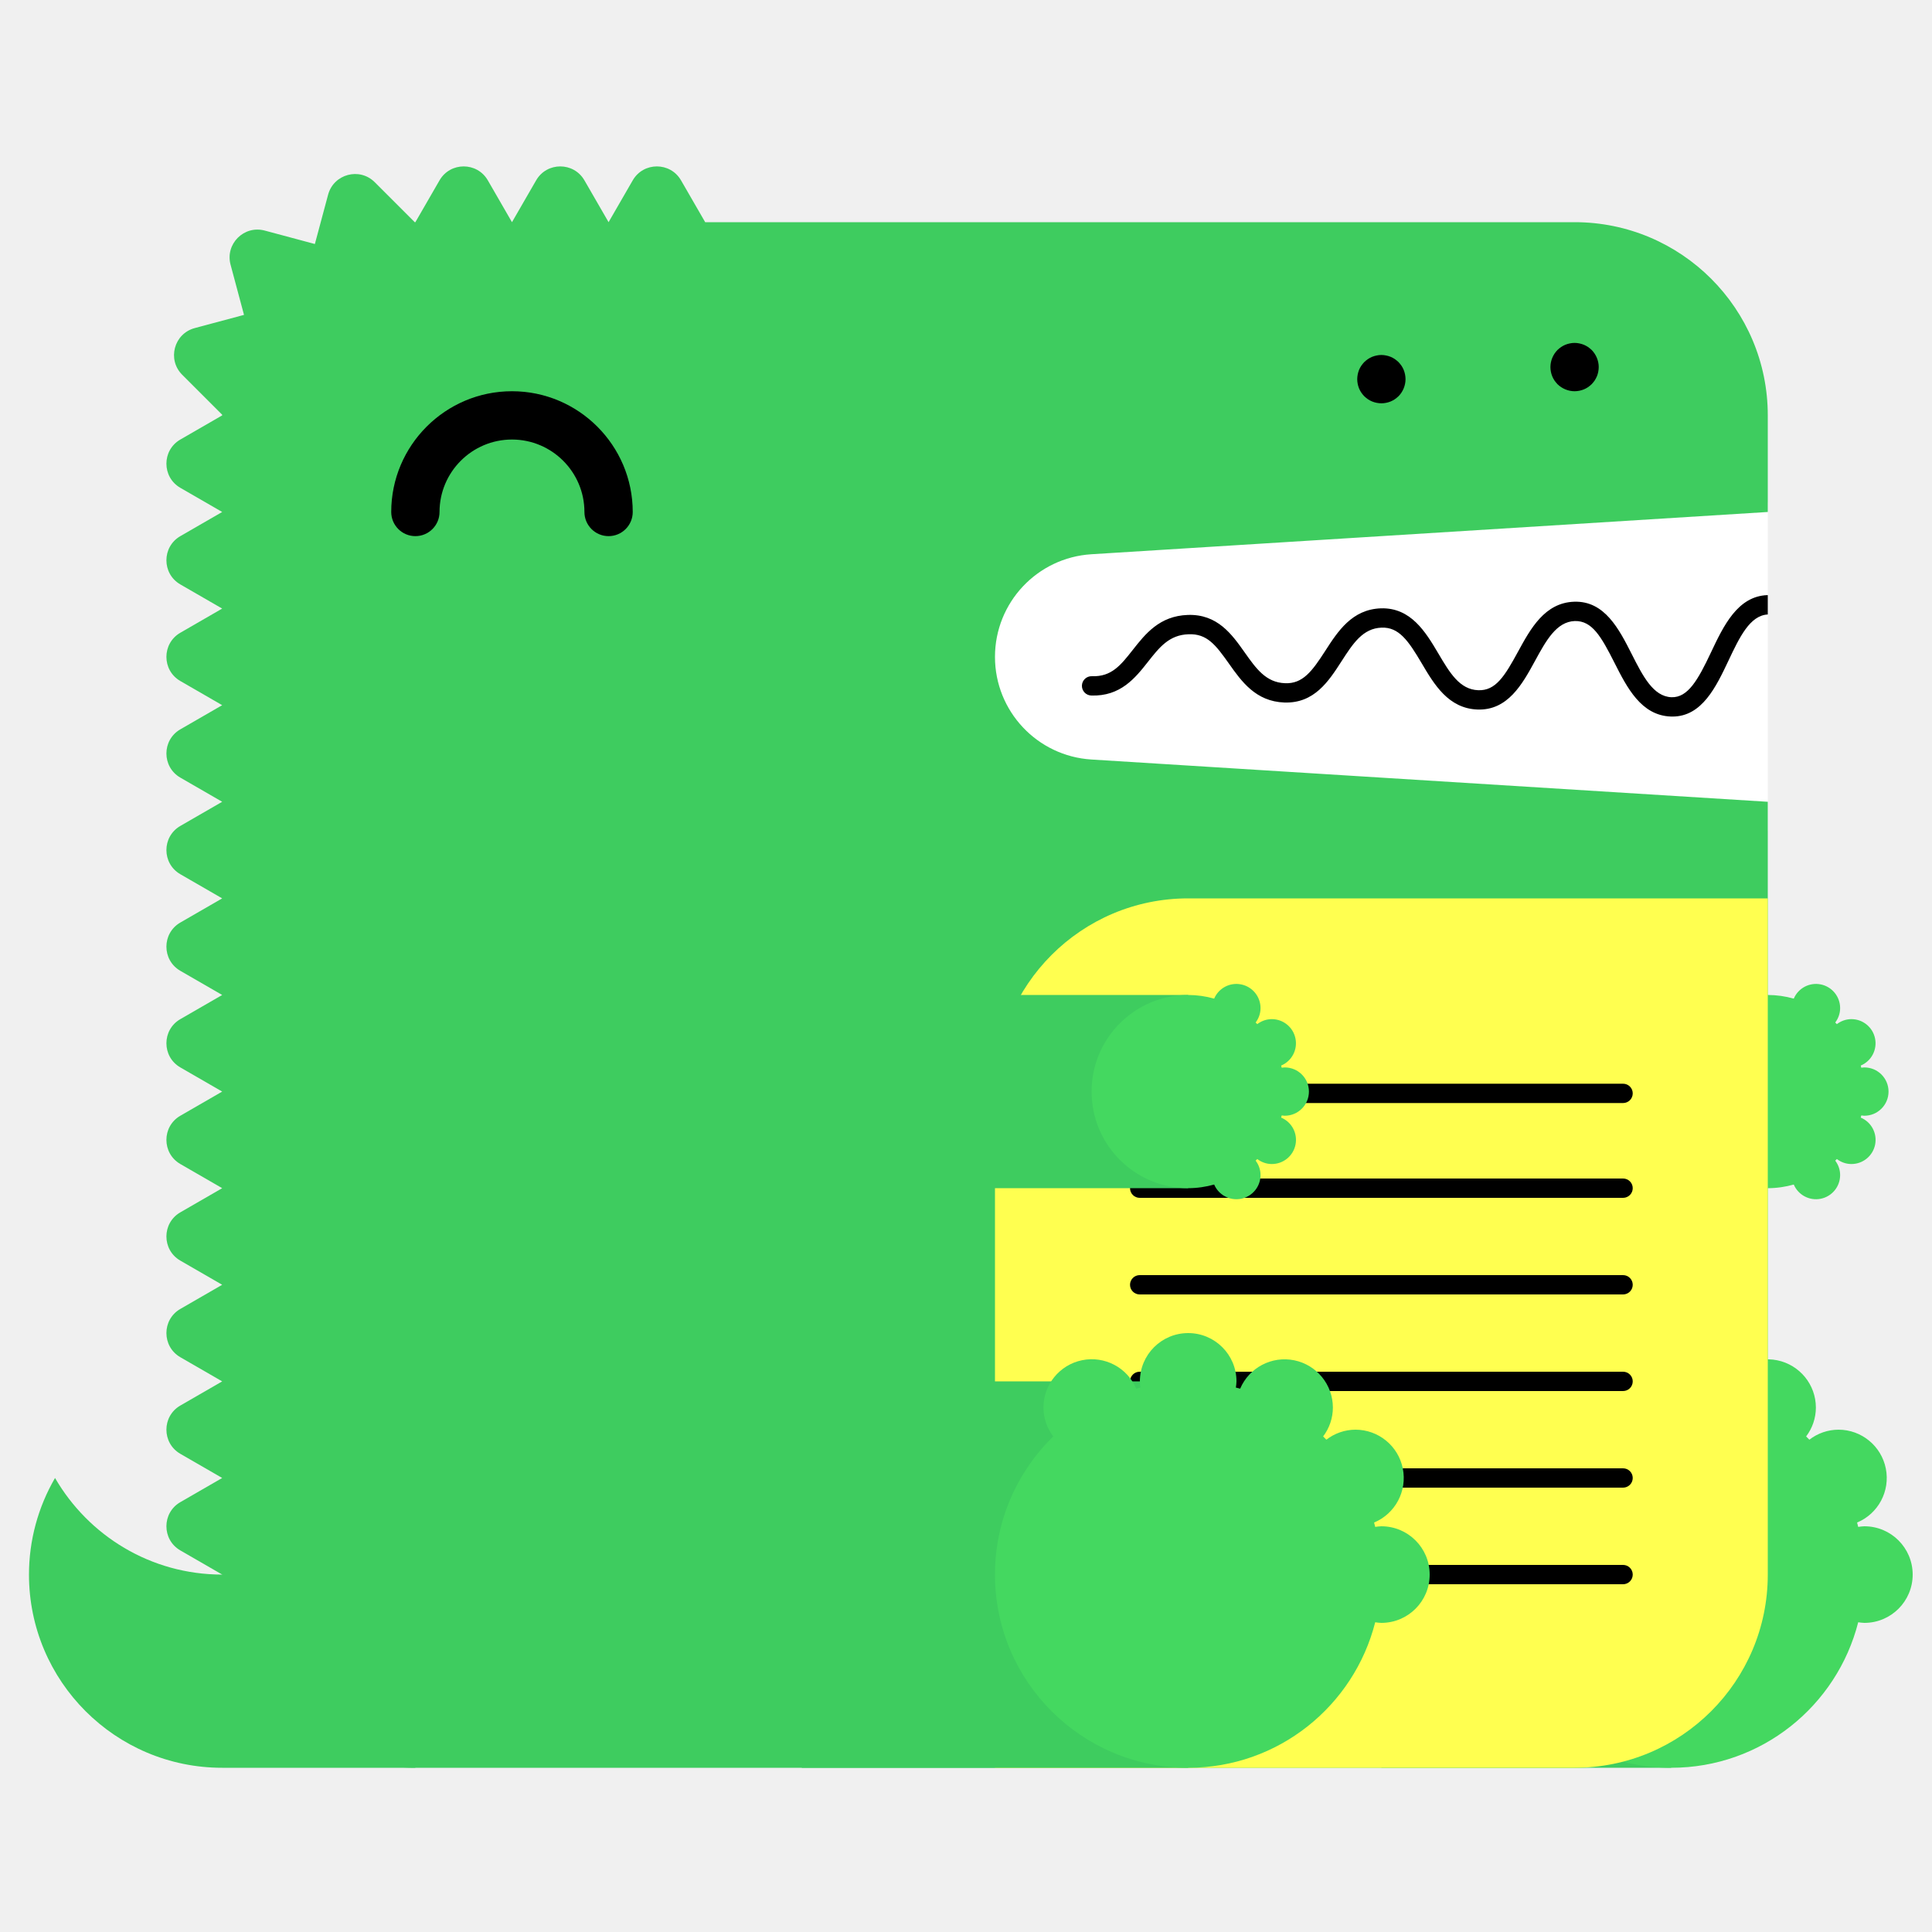
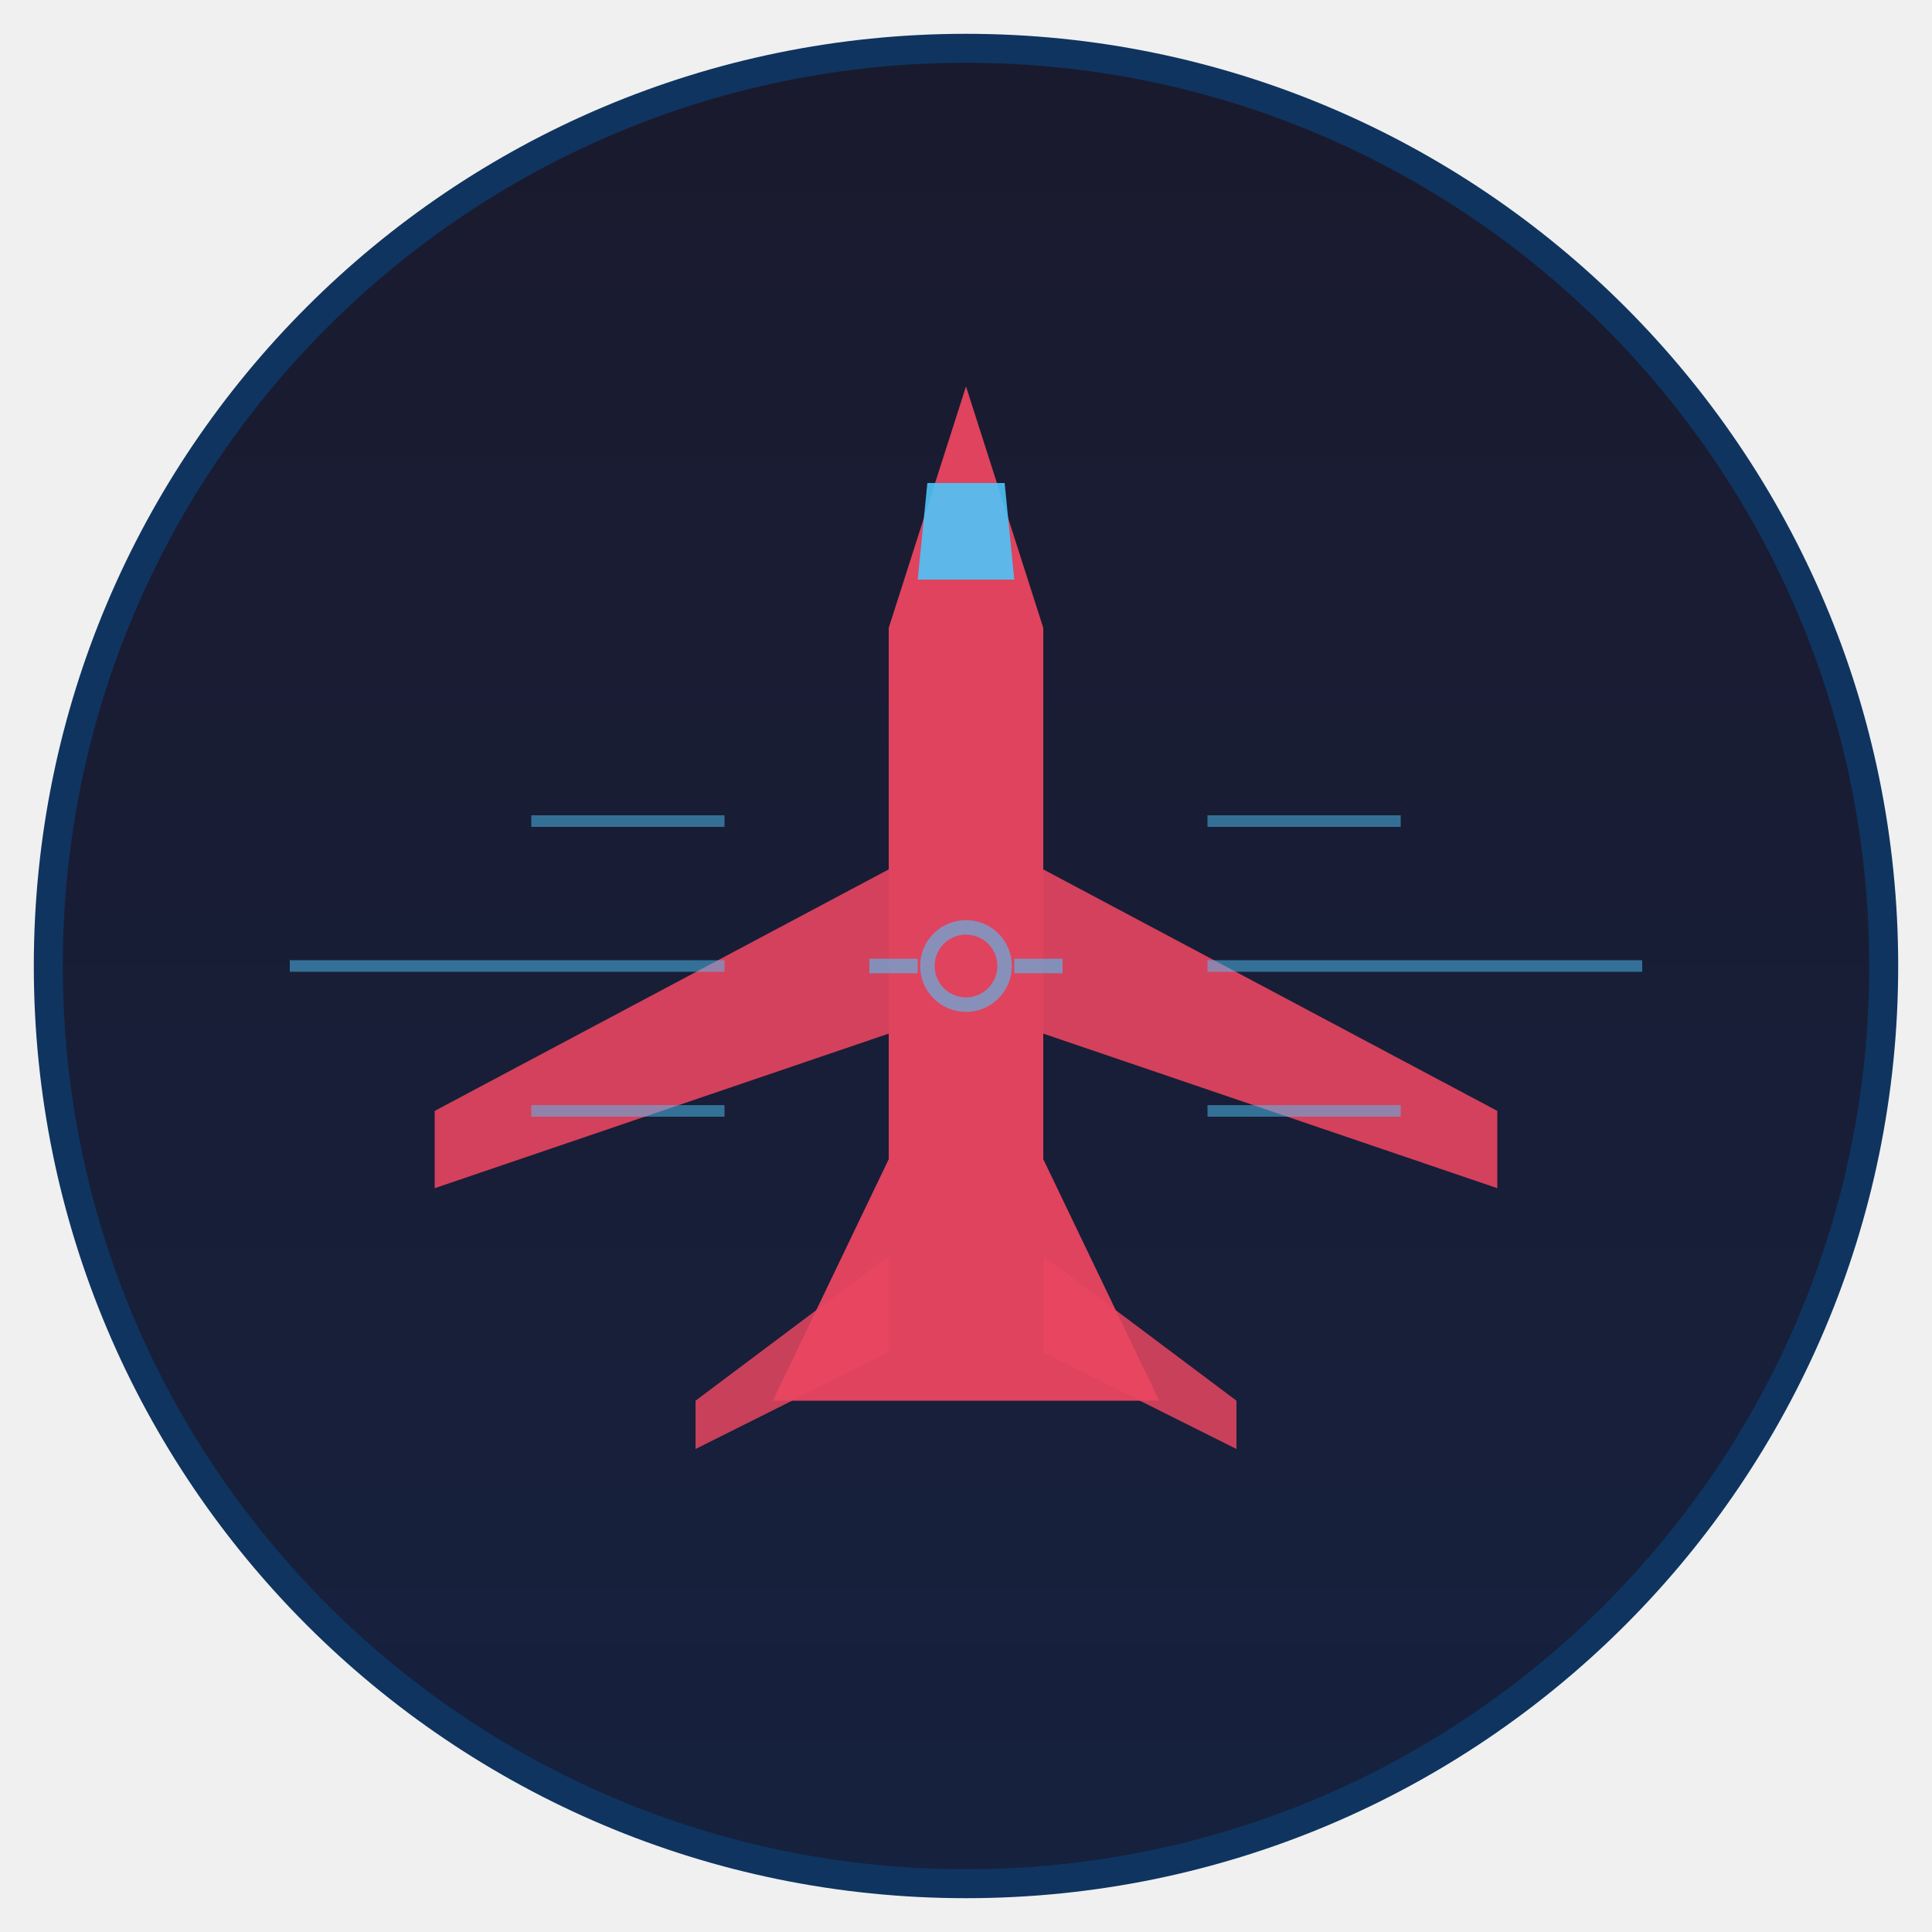
<svg xmlns="http://www.w3.org/2000/svg" width="200" height="200" viewBox="0 0 200 200">
-   <g fill="none" fill-rule="evenodd">
-     <path fill="#FFF" d="M99 52h84v34H99z" />
-     <path d="M23 163c-7.398 0-13.843-4.027-17.303-10A19.886 19.886 0 0 0 3 163c0 11.046 8.954 20 20 20h20v-20H23z" fill="#3ECC5F" />
-     <path d="M112.98 57.376L183 53V43c0-11.046-8.954-20-20-20H73l-2.5-4.33c-1.112-1.925-3.889-1.925-5 0L63 23l-2.5-4.33c-1.111-1.925-3.889-1.925-5 0L53 23l-2.5-4.33c-1.111-1.925-3.889-1.925-5 0L43 23c-.022 0-.042.003-.065.003l-4.142-4.141c-1.57-1.571-4.252-.853-4.828 1.294l-1.369 5.104-5.192-1.392c-2.148-.575-4.111 1.389-3.535 3.536l1.39 5.193-5.102 1.367c-2.148.576-2.867 3.259-1.296 4.83l4.142 4.142c0 .021-.003.042-.003.064l-4.33 2.5c-1.925 1.111-1.925 3.889 0 5L23 53l-4.33 2.5c-1.925 1.111-1.925 3.889 0 5L23 63l-4.33 2.5c-1.925 1.111-1.925 3.889 0 5L23 73l-4.33 2.5c-1.925 1.111-1.925 3.889 0 5L23 83l-4.33 2.5c-1.925 1.111-1.925 3.889 0 5L23 93l-4.33 2.5c-1.925 1.111-1.925 3.889 0 5L23 103l-4.33 2.5c-1.925 1.111-1.925 3.889 0 5L23 113l-4.33 2.5c-1.925 1.111-1.925 3.889 0 5L23 123l-4.33 2.5c-1.925 1.111-1.925 3.889 0 5L23 133l-4.33 2.5c-1.925 1.111-1.925 3.889 0 5L23 143l-4.33 2.5c-1.925 1.111-1.925 3.889 0 5L23 153l-4.33 2.5c-1.925 1.111-1.925 3.889 0 5L23 163c0 11.046 8.954 20 20 20h120c11.046 0 20-8.954 20-20V83l-70.02-4.376A10.645 10.645 0 0 1 103 68c0-5.621 4.37-10.273 9.98-10.624" fill="#3ECC5F" />
-     <path fill="#3ECC5F" d="M143 183h30v-40h-30z" />
-     <path d="M193 158c-.219 0-.428.037-.639.064-.038-.15-.074-.301-.116-.451A5 5 0 0 0 190.32 148a4.96 4.96 0 0 0-3.016 1.036 26.531 26.531 0 0 0-.335-.336 4.955 4.955 0 0 0 1.011-2.987 5 5 0 0 0-9.599-1.959c-.148-.042-.297-.077-.445-.115.027-.211.064-.42.064-.639a5 5 0 0 0-5-5 5 5 0 0 0-5 5c0 .219.037.428.064.639-.148.038-.297.073-.445.115a4.998 4.998 0 0 0-9.599 1.959c0 1.125.384 2.151 1.011 2.987-3.717 3.632-6.031 8.693-6.031 14.3 0 11.046 8.954 20 20 20 9.339 0 17.16-6.41 19.361-15.064.211.027.42.064.639.064a5 5 0 0 0 5-5 5 5 0 0 0-5-5" fill="#44D860" />
-     <path fill="#3ECC5F" d="M153 123h30v-20h-30z" />
-     <path d="M193 115.5a2.5 2.5 0 1 0 0-5c-.109 0-.214.019-.319.032-.02-.075-.037-.15-.058-.225a2.501 2.501 0 0 0-.963-4.807c-.569 0-1.088.197-1.508.518a6.653 6.653 0 0 0-.168-.168c.314-.417.506-.931.506-1.494a2.5 2.5 0 0 0-4.8-.979A9.987 9.987 0 0 0 183 103c-5.522 0-10 4.478-10 10s4.478 10 10 10c.934 0 1.833-.138 2.69-.377a2.5 2.5 0 0 0 4.8-.979c0-.563-.192-1.077-.506-1.494.057-.055.113-.111.168-.168.42.321.939.518 1.508.518a2.5 2.5 0 0 0 .963-4.807c.021-.074.038-.15.058-.225.105.013.21.032.319.032" fill="#44D860" />
-     <path d="M63 55.5a2.5 2.5 0 0 1-2.5-2.5c0-4.136-3.364-7.5-7.5-7.5s-7.5 3.364-7.5 7.5a2.5 2.5 0 1 1-5 0c0-6.893 5.607-12.5 12.5-12.5S65.5 46.107 65.5 53a2.5 2.5 0 0 1-2.5 2.5" fill="#000" />
-     <path d="M103 183h60c11.046 0 20-8.954 20-20V93h-60c-11.046 0-20 8.954-20 20v70z" fill="#FFFF50" />
-     <path d="M168.02 124h-50.04a1 1 0 1 1 0-2h50.04a1 1 0 1 1 0 2m0 20h-50.04a1 1 0 1 1 0-2h50.04a1 1 0 1 1 0 2m0 20h-50.04a1 1 0 1 1 0-2h50.04a1 1 0 1 1 0 2m0-49.814h-50.04a1 1 0 1 1 0-2h50.04a1 1 0 1 1 0 2m0 19.814h-50.04a1 1 0 1 1 0-2h50.04a1 1 0 1 1 0 2m0 20h-50.04a1 1 0 1 1 0-2h50.04a1 1 0 1 1 0 2M183 61.611c-.012 0-.022-.006-.034-.005-3.09.105-4.552 3.196-5.842 5.923-1.346 2.85-2.387 4.703-4.093 4.647-1.889-.068-2.969-2.202-4.113-4.46-1.314-2.594-2.814-5.536-5.963-5.426-3.046.104-4.513 2.794-5.807 5.167-1.377 2.528-2.314 4.065-4.121 3.994-1.927-.07-2.951-1.805-4.136-3.813-1.321-2.236-2.848-4.75-5.936-4.664-2.994.103-4.465 2.385-5.763 4.4-1.373 2.13-2.335 3.428-4.165 3.351-1.973-.07-2.992-1.51-4.171-3.177-1.324-1.873-2.816-3.993-5.895-3.89-2.928.1-4.399 1.97-5.696 3.618-1.232 1.564-2.194 2.802-4.229 2.724a1 1 0 0 0-.072 2c3.017.101 4.545-1.8 5.872-3.487 1.177-1.496 2.193-2.787 4.193-2.855 1.926-.082 2.829 1.115 4.195 3.045 1.297 1.834 2.769 3.914 5.731 4.021 3.103.104 4.596-2.215 5.918-4.267 1.182-1.834 2.202-3.417 4.15-3.484 1.793-.067 2.769 1.35 4.145 3.681 1.297 2.197 2.766 4.686 5.787 4.796 3.125.108 4.634-2.62 5.949-5.035 1.139-2.088 2.214-4.06 4.119-4.126 1.793-.042 2.728 1.595 4.111 4.33 1.292 2.553 2.757 5.445 5.825 5.556l.169.003c3.064 0 4.518-3.075 5.805-5.794 1.139-2.41 2.217-4.68 4.067-4.773v-2z" fill="#000" />
-     <path fill="#3ECC5F" d="M83 183h40v-40H83z" />
-     <path d="M143 158c-.219 0-.428.037-.639.064-.038-.15-.074-.301-.116-.451A5 5 0 0 0 140.32 148a4.96 4.96 0 0 0-3.016 1.036 26.531 26.531 0 0 0-.335-.336 4.955 4.955 0 0 0 1.011-2.987 5 5 0 0 0-9.599-1.959c-.148-.042-.297-.077-.445-.115.027-.211.064-.42.064-.639a5 5 0 0 0-5-5 5 5 0 0 0-5 5c0 .219.037.428.064.639-.148.038-.297.073-.445.115a4.998 4.998 0 0 0-9.599 1.959c0 1.125.384 2.151 1.011 2.987-3.717 3.632-6.031 8.693-6.031 14.3 0 11.046 8.954 20 20 20 9.339 0 17.16-6.41 19.361-15.064.211.027.42.064.639.064a5 5 0 0 0 5-5 5 5 0 0 0-5-5" fill="#44D860" />
-     <path fill="#3ECC5F" d="M83 123h40v-20H83z" />
-     <path d="M133 115.5a2.5 2.5 0 1 0 0-5c-.109 0-.214.019-.319.032-.02-.075-.037-.15-.058-.225a2.501 2.501 0 0 0-.963-4.807c-.569 0-1.088.197-1.508.518a6.653 6.653 0 0 0-.168-.168c.314-.417.506-.931.506-1.494a2.5 2.5 0 0 0-4.8-.979A9.987 9.987 0 0 0 123 103c-5.522 0-10 4.478-10 10s4.478 10 10 10c.934 0 1.833-.138 2.69-.377a2.5 2.5 0 0 0 4.8-.979c0-.563-.192-1.077-.506-1.494.057-.055.113-.111.168-.168.42.321.939.518 1.508.518a2.5 2.5 0 0 0 .963-4.807c.021-.074.038-.15.058-.225.105.013.21.032.319.032" fill="#44D860" />
-     <path d="M143 41.75c-.16 0-.33-.02-.49-.05a2.52 2.52 0 0 1-.47-.14c-.15-.06-.29-.14-.431-.23-.13-.09-.259-.2-.38-.31-.109-.12-.219-.24-.309-.38s-.17-.28-.231-.43a2.619 2.619 0 0 1-.189-.96c0-.16.02-.33.05-.49.03-.16.08-.31.139-.47.061-.15.141-.29.231-.43.09-.13.2-.26.309-.38.121-.11.25-.22.38-.31.141-.09.281-.17.431-.23.149-.06.31-.11.47-.14.32-.07.65-.07.98 0 .159.03.32.08.47.14.149.06.29.14.43.23.13.09.259.2.38.31.11.12.22.25.31.38.09.14.17.28.23.43.06.16.11.31.14.47.029.16.05.33.05.49 0 .66-.271 1.31-.73 1.77-.121.11-.25.22-.38.31-.14.09-.281.17-.43.23a2.565 2.565 0 0 1-.96.19m20-1.25c-.66 0-1.3-.27-1.771-.73a3.802 3.802 0 0 1-.309-.38c-.09-.14-.17-.28-.231-.43a2.619 2.619 0 0 1-.189-.96c0-.66.27-1.3.729-1.77.121-.11.25-.22.38-.31.141-.09.281-.17.431-.23.149-.06.31-.11.47-.14.32-.07.66-.07.98 0 .159.03.32.08.47.14.149.06.29.14.43.23.13.09.259.2.38.31.459.47.73 1.11.73 1.77 0 .16-.021.33-.05.49-.03.16-.08.32-.14.47-.07.15-.14.29-.23.43-.09.13-.2.26-.31.38-.121.11-.25.22-.38.31-.14.09-.281.17-.43.23a2.565 2.565 0 0 1-.96.19" fill="#000" />
+   <defs>
+     <linearGradient id="skyGrad" x1="0%" y1="0%" x2="0%" y2="100%">
+       <stop offset="0%" style="stop-color:#1a1a2e;stop-opacity:1" />
+       <stop offset="100%" style="stop-color:#16213e;stop-opacity:1" />
+     </linearGradient>
+   </defs>
+   <circle cx="100" cy="100" r="95" fill="url(#skyGrad)" stroke="#0f3460" stroke-width="3" />
+   <g transform="translate(100,95)" fill="#e94560">
+     <path d="M0,-55 L8,-30 L8,25 L20,50 L-20,50 L-8,25 L-8,-30 Z" opacity="0.95" />
+     <path d="M-8,-5 L-55,20 L-55,28 L-8,12 Z" opacity="0.9" />
+     <path d="M8,-5 L55,20 L55,28 L8,12 Z" opacity="0.9" />
+     <path d="M-8,35 L-28,50 L-28,55 L-8,45 Z" opacity="0.85" />
+     <path d="M8,35 L28,50 L28,55 L8,45 Z" opacity="0.85" />
+     <path d="M-4,-45 L4,-45 L5,-35 L-5,-35 Z" fill="#4fc3f7" opacity="0.9" />
+   </g>
+   <g stroke="#4fc3f7" stroke-width="1.2" fill="none" opacity="0.5">
+     <line x1="30" y1="100" x2="75" y2="100" />
+     <line x1="125" y1="100" x2="170" y2="100" />
+     <line x1="55" y1="85" x2="75" y2="85" />
+     <line x1="125" y1="85" x2="145" y2="85" />
+     <line x1="55" y1="115" x2="75" y2="115" />
+     <line x1="125" y1="115" x2="145" y2="115" />
+   </g>
+   <g stroke="#4fc3f7" stroke-width="1.5" fill="none" opacity="0.6">
+     <circle cx="100" cy="100" r="4" />
+     <line x1="90" y1="100" x2="95" y2="100" />
+     <line x1="105" y1="100" x2="110" y2="100" />
  </g>
</svg>
